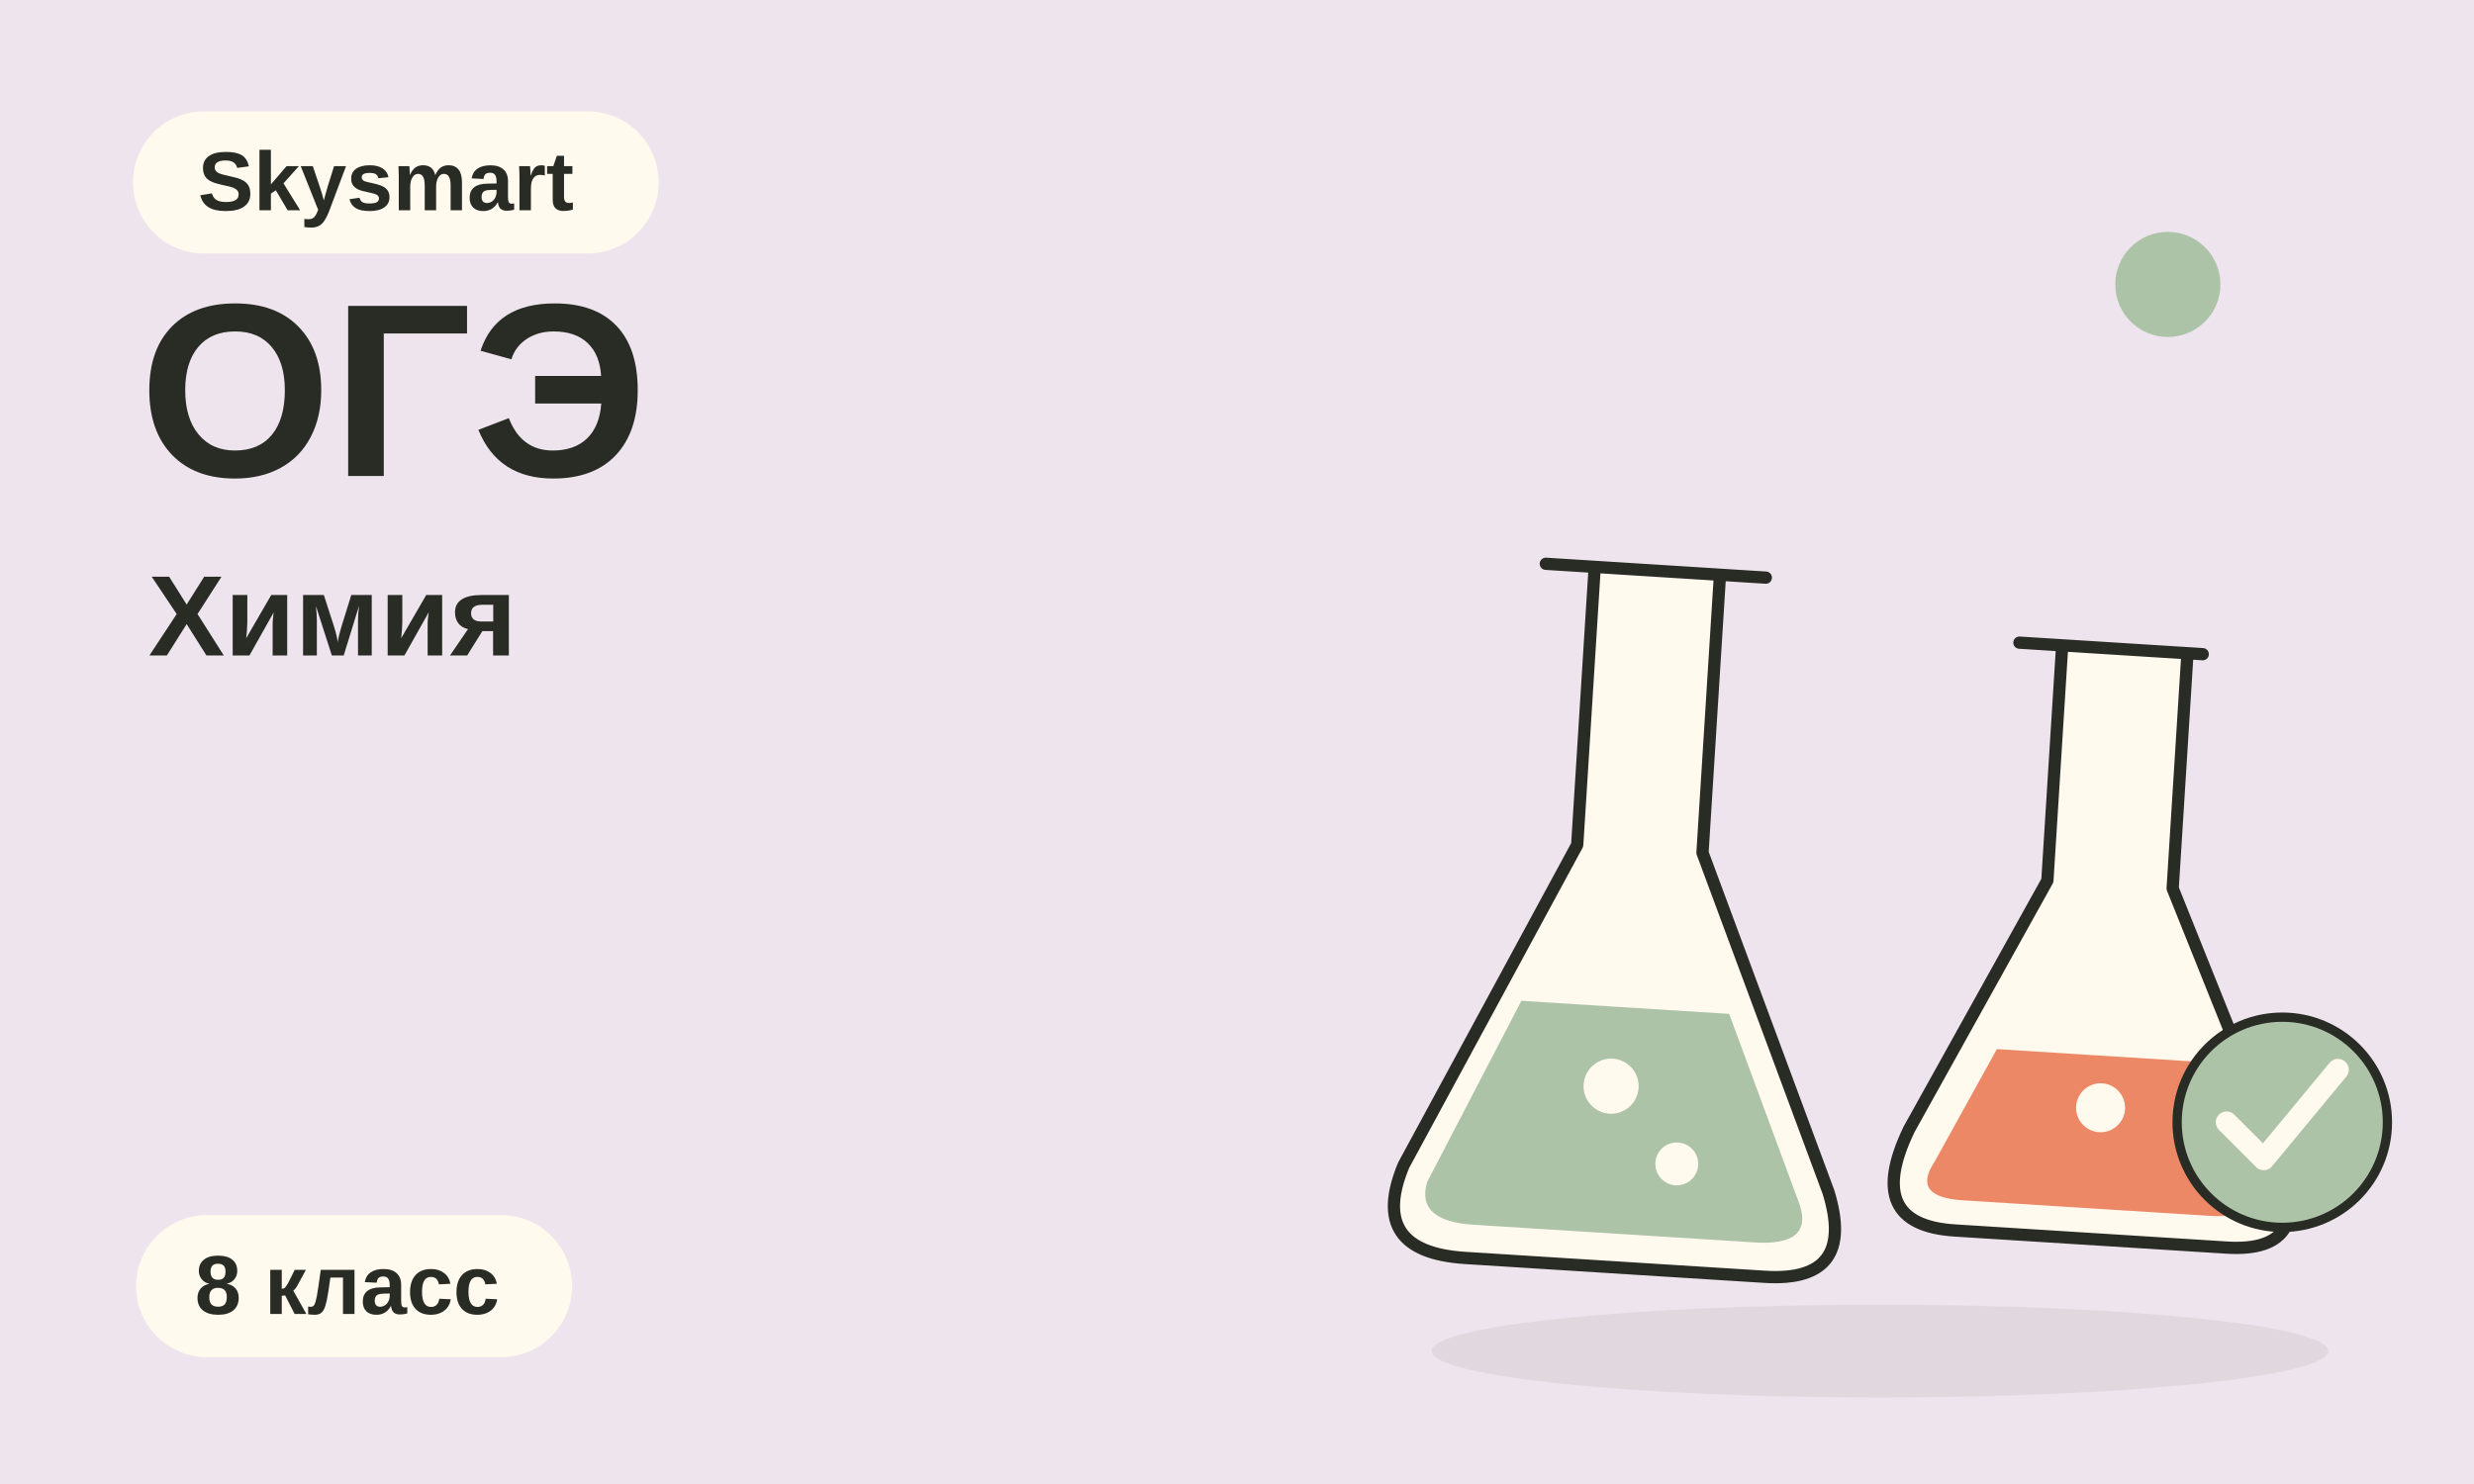
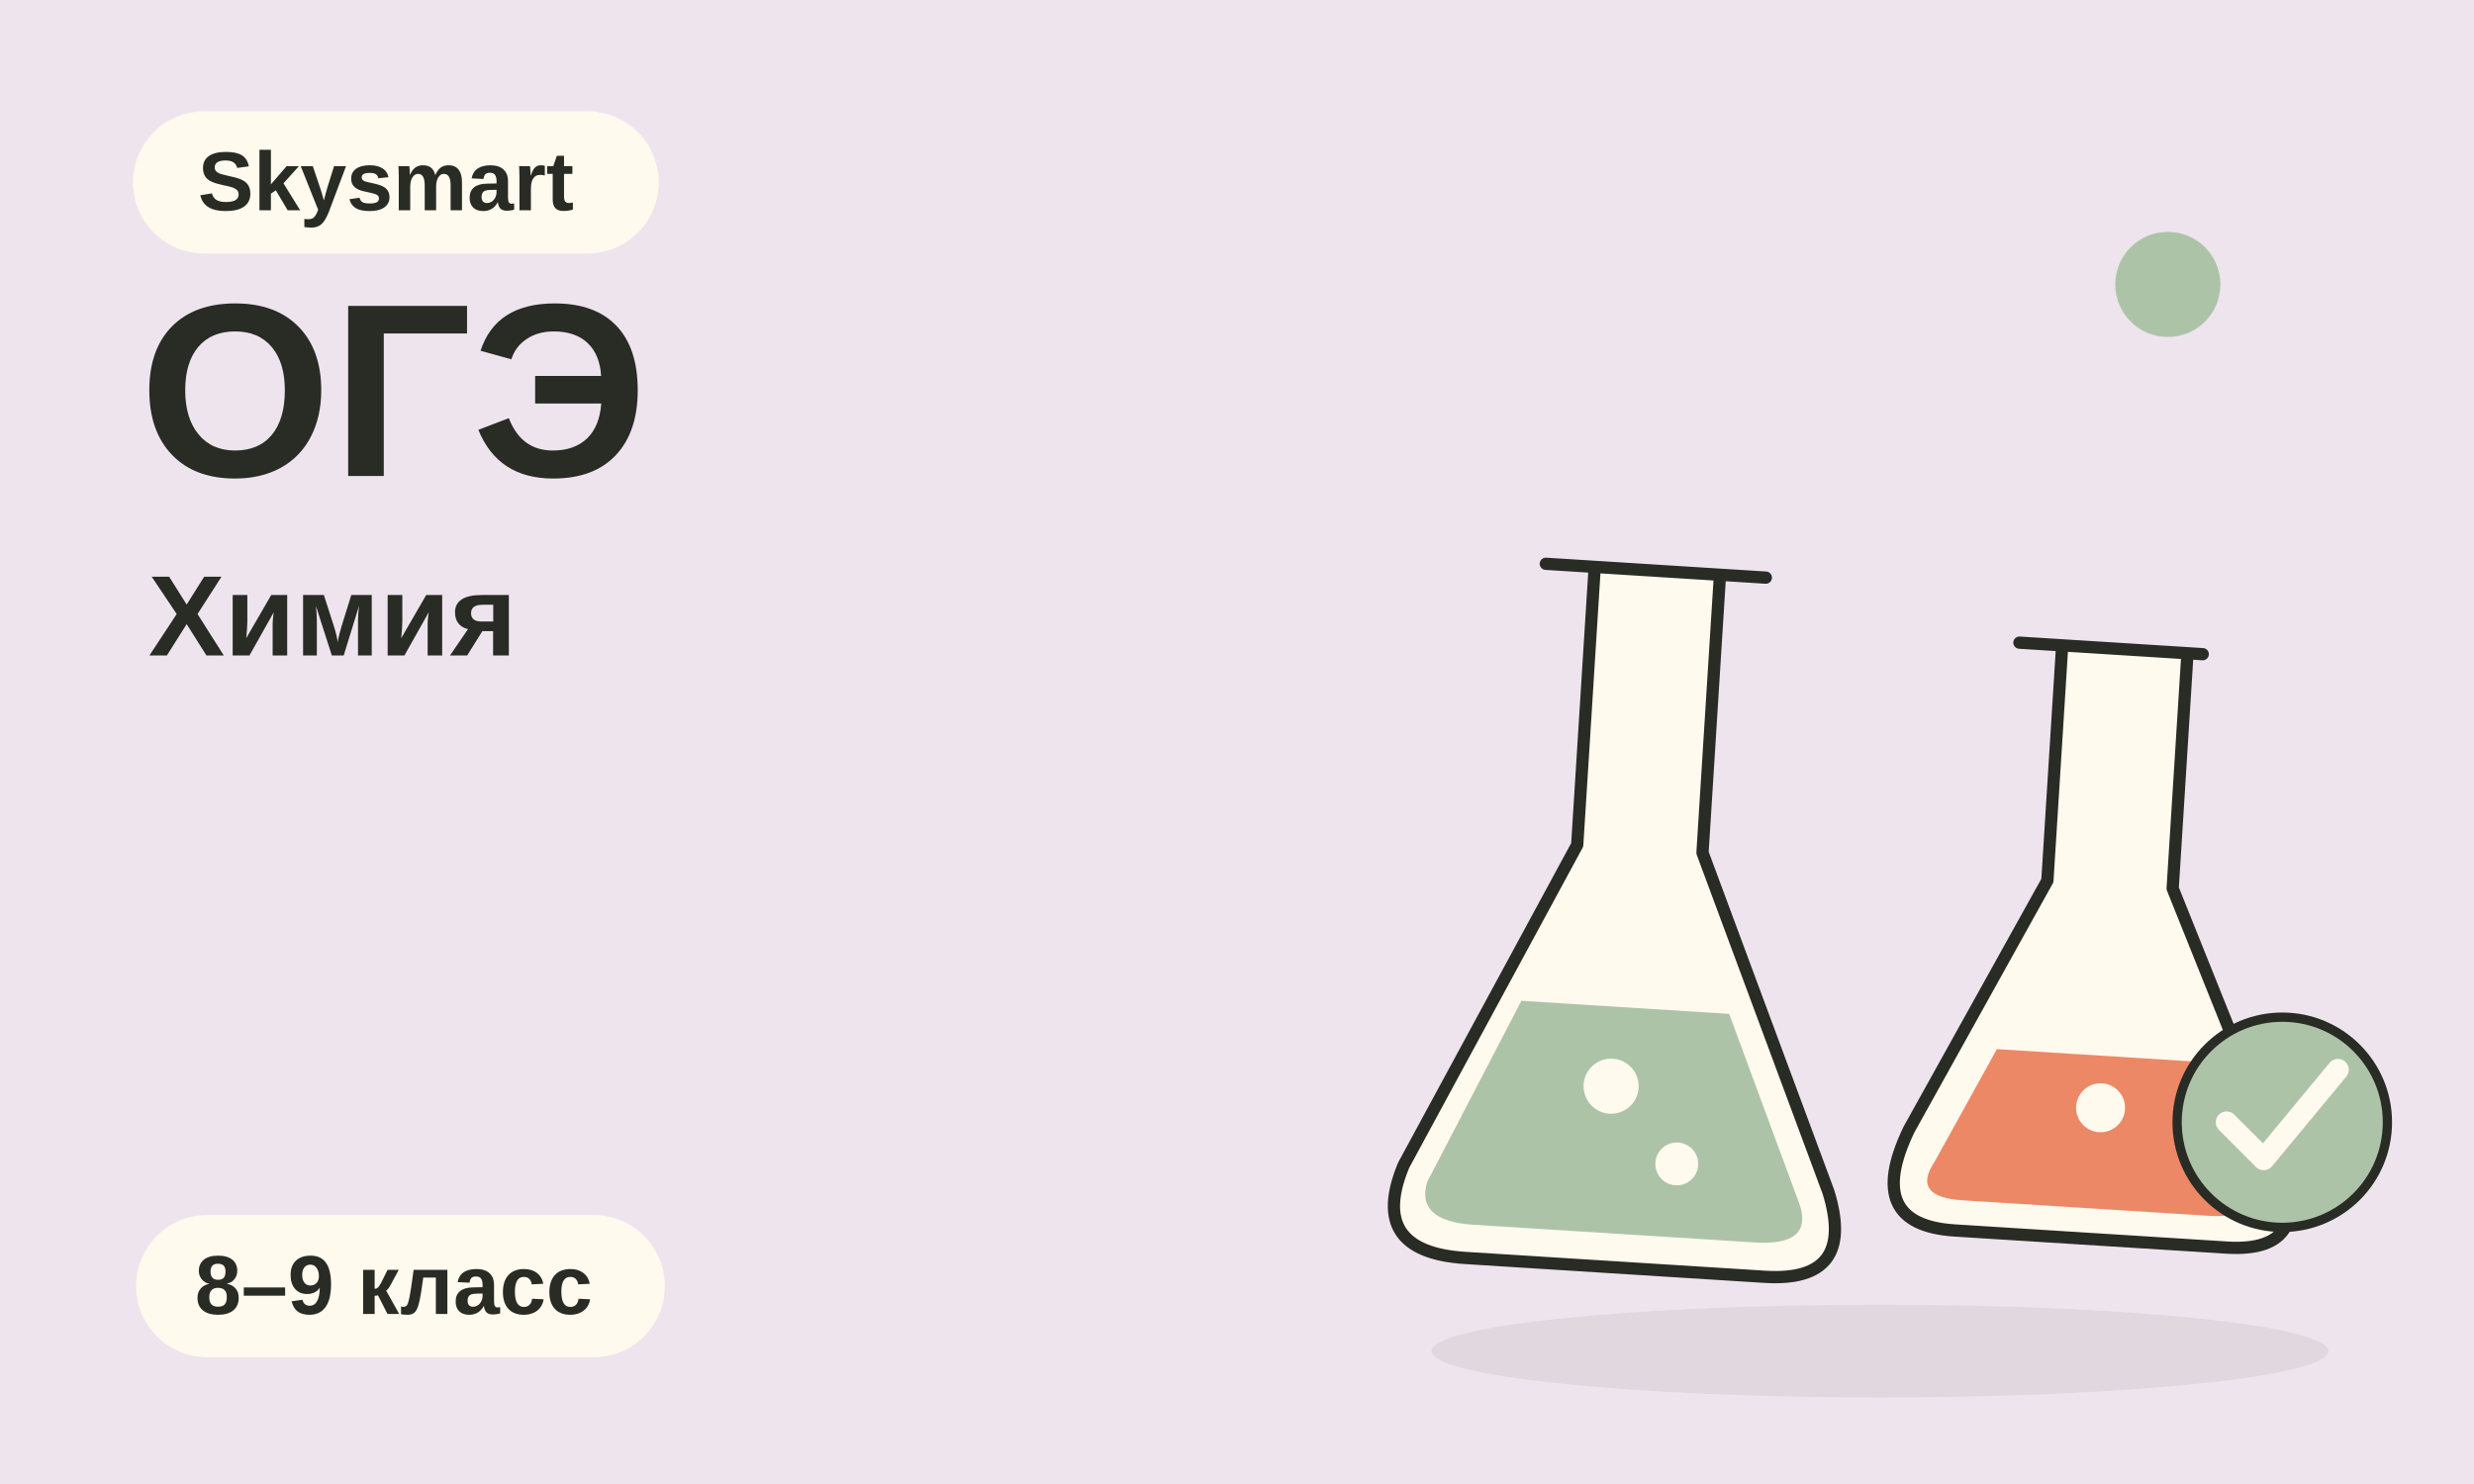
<svg xmlns="http://www.w3.org/2000/svg" width="800" height="480" viewBox="0 0 800 480" role="img" aria-labelledby="title desc">
  <g font-family="Arial, Helvetica, sans-serif">
    <rect x="0" y="0" width="800" height="480" rx="0" fill="#eee4ed" />
    <ellipse cx="607.9" cy="437" rx="145" ry="15" fill="#292b25" opacity=".07" />
    <rect x="43" y="36" width="170" height="46" rx="23" fill="#fff9ee" />
    <text x="64" y="68" font-size="27" fill="#292b25" font-weight="700" text-anchor="start">Skysmart</text>
    <circle cx="701" cy="92" r="17" fill="#adc3a8" />
    <text x="45" y="154" font-size="80" fill="#292b25" font-weight="800" text-anchor="start">ОГЭ</text>
    <text x="48" y="212" font-size="37" fill="#292b25" font-weight="600" text-anchor="start">Химия</text>
    <g transform="translate(450.9 173.1) rotate(3.6 150 130) scale(0.99)">
      <path d="M42 16h72M58 18v89L8 215Q-2 244 30 244h98Q158 244 147 215L99 107V18" fill="#fff9ee" stroke="#292b25" stroke-width="4" stroke-linecap="round" stroke-linejoin="round" />
      <path d="m43 159-27 61q-3 13 16 13h92q19 0 14-13l-27-61Z" fill="#adc3a8" stroke="none" stroke-width="0" stroke-linecap="round" stroke-linejoin="round" />
      <path d="M198 32h60M212 33v76l-40 84q-13 32 17 32h89q30 0 15-32l-40-84V33" fill="#fff9ee" stroke="#292b25" stroke-width="4" stroke-linecap="round" stroke-linejoin="round" />
      <path d="m199 165-18 38q-7 12 10 12h81q16 0 9-12l-18-38Z" fill="#ed8866" stroke="none" stroke-width="0" stroke-linecap="round" stroke-linejoin="round" />
      <circle cx="74" cy="185" r="9" fill="#fff9ee" />
      <circle cx="97" cy="209" r="7" fill="#fff9ee" />
      <circle cx="234" cy="182" r="8" fill="#fff9ee" />
    </g>
    <circle cx="738" cy="363" r="34" fill="#adc3a8" stroke="#292b25" stroke-width="3" />
    <path d="m720 363 12 12 24-29" fill="none" stroke="#fff9ee" stroke-width="7" stroke-linecap="round" stroke-linejoin="round" />
-     <rect x="44" y="393" width="141" height="46" rx="23" fill="#fff9ee" />
-     <text x="63" y="425" font-size="27" fill="#292b25" font-weight="700" text-anchor="start">8 класс</text>
+     <rect x="44" y="393" width="171" height="46" rx="23" fill="#fff9ee" />
+     <text x="63" y="425" font-size="27" fill="#292b25" font-weight="700" text-anchor="start">8–9 класс</text>
  </g>
</svg>
